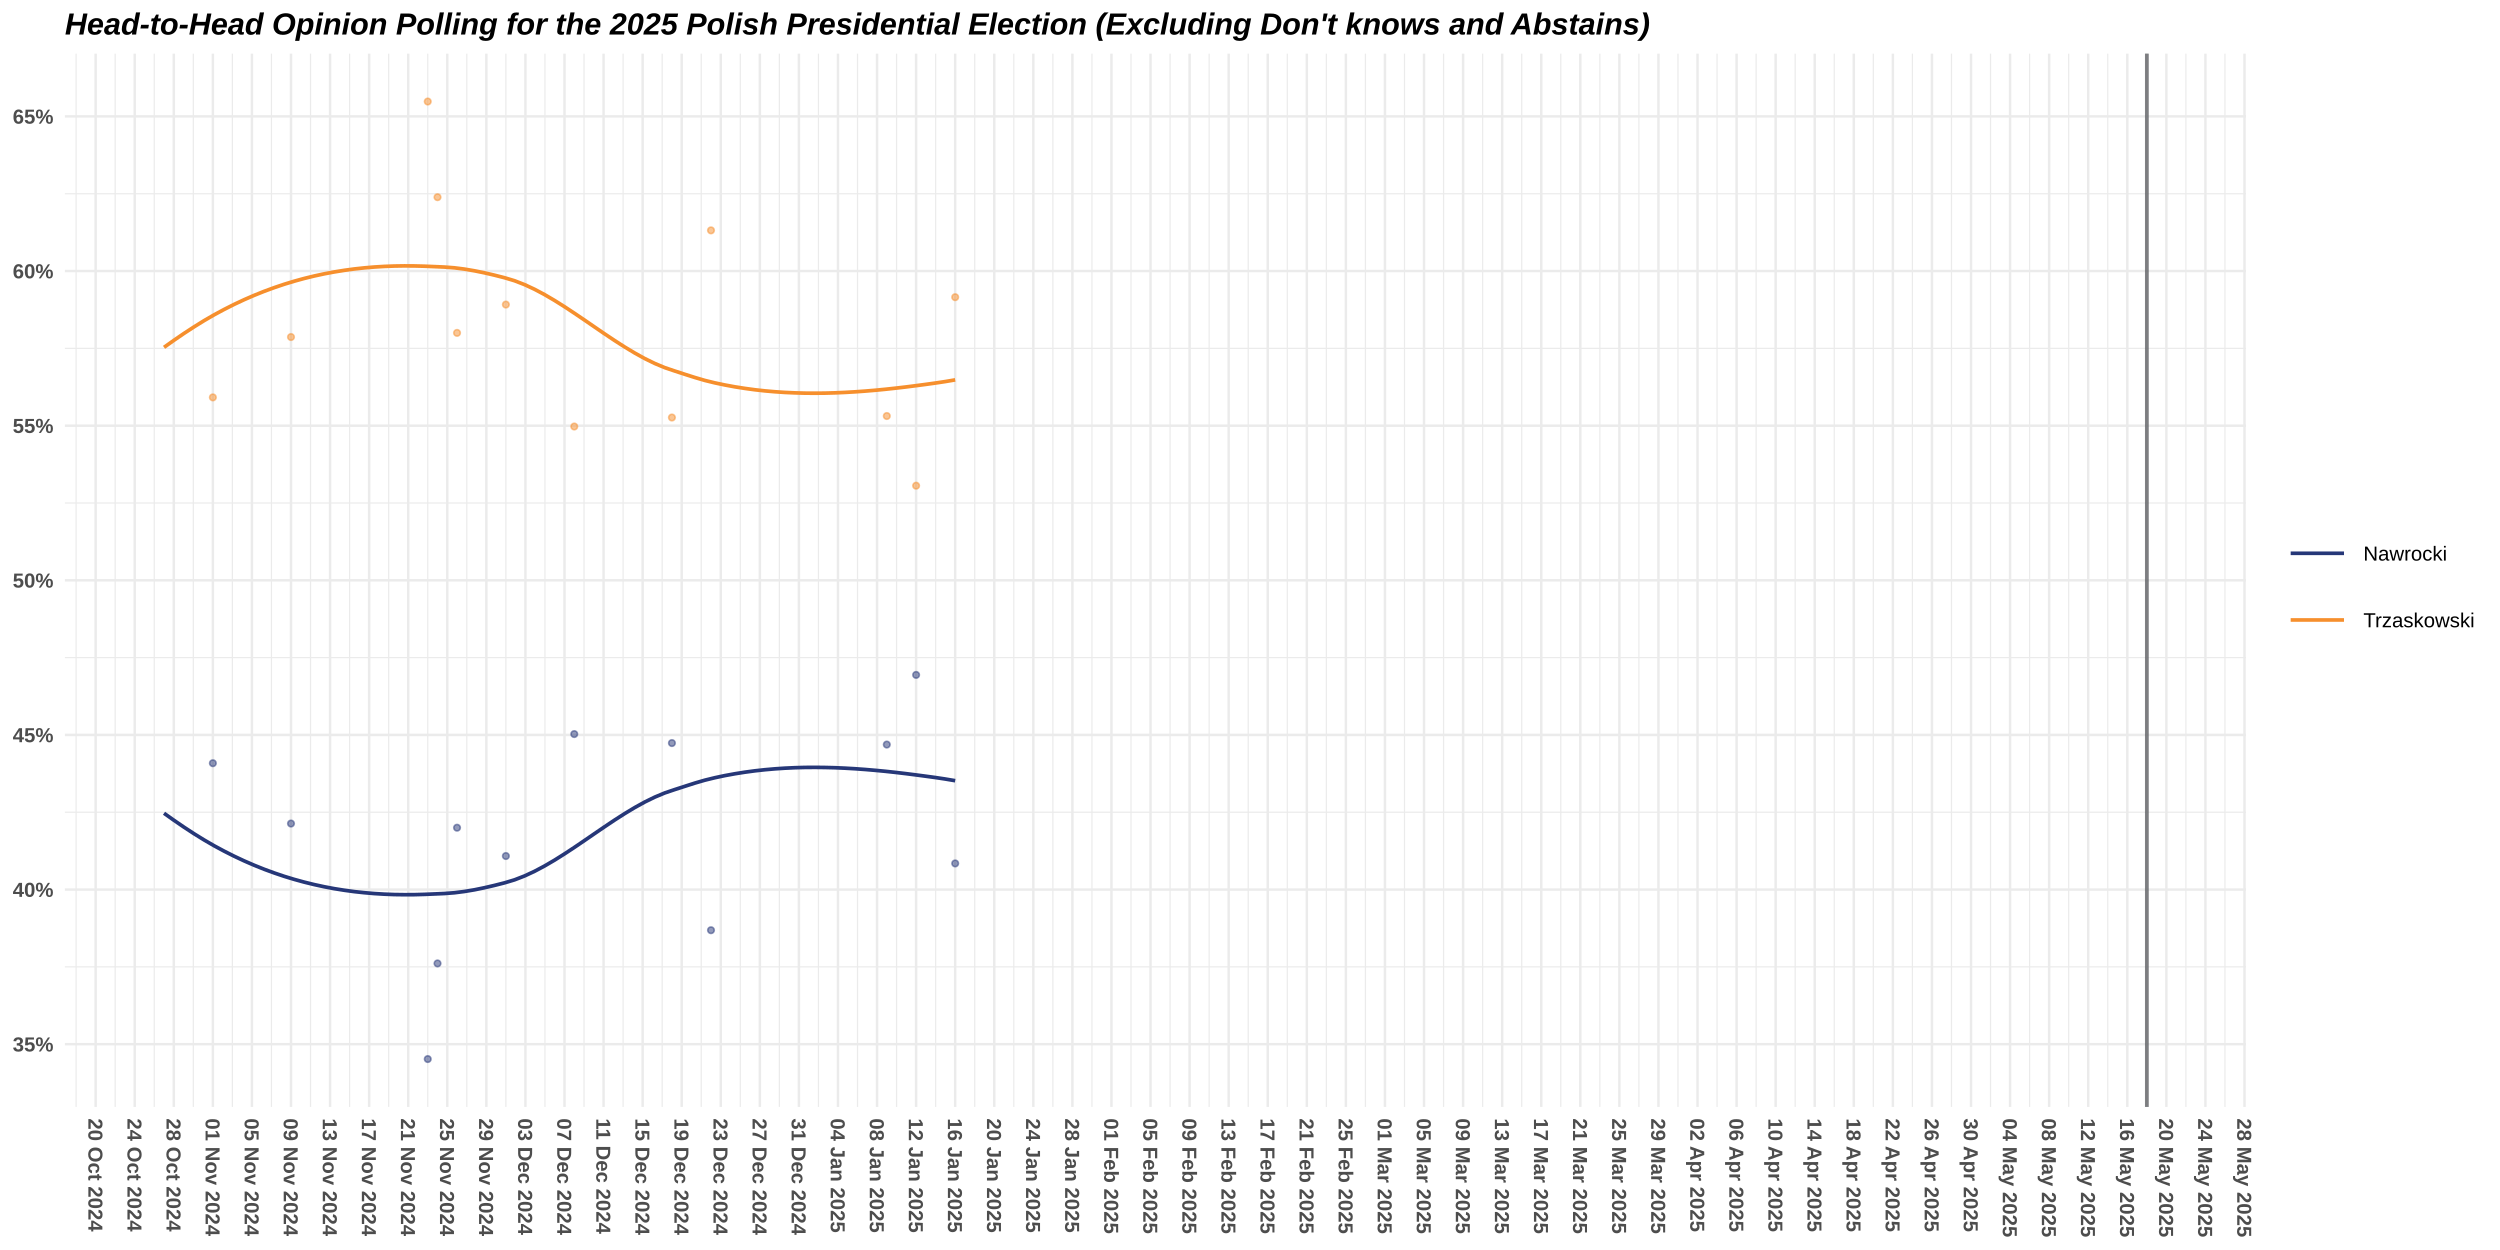
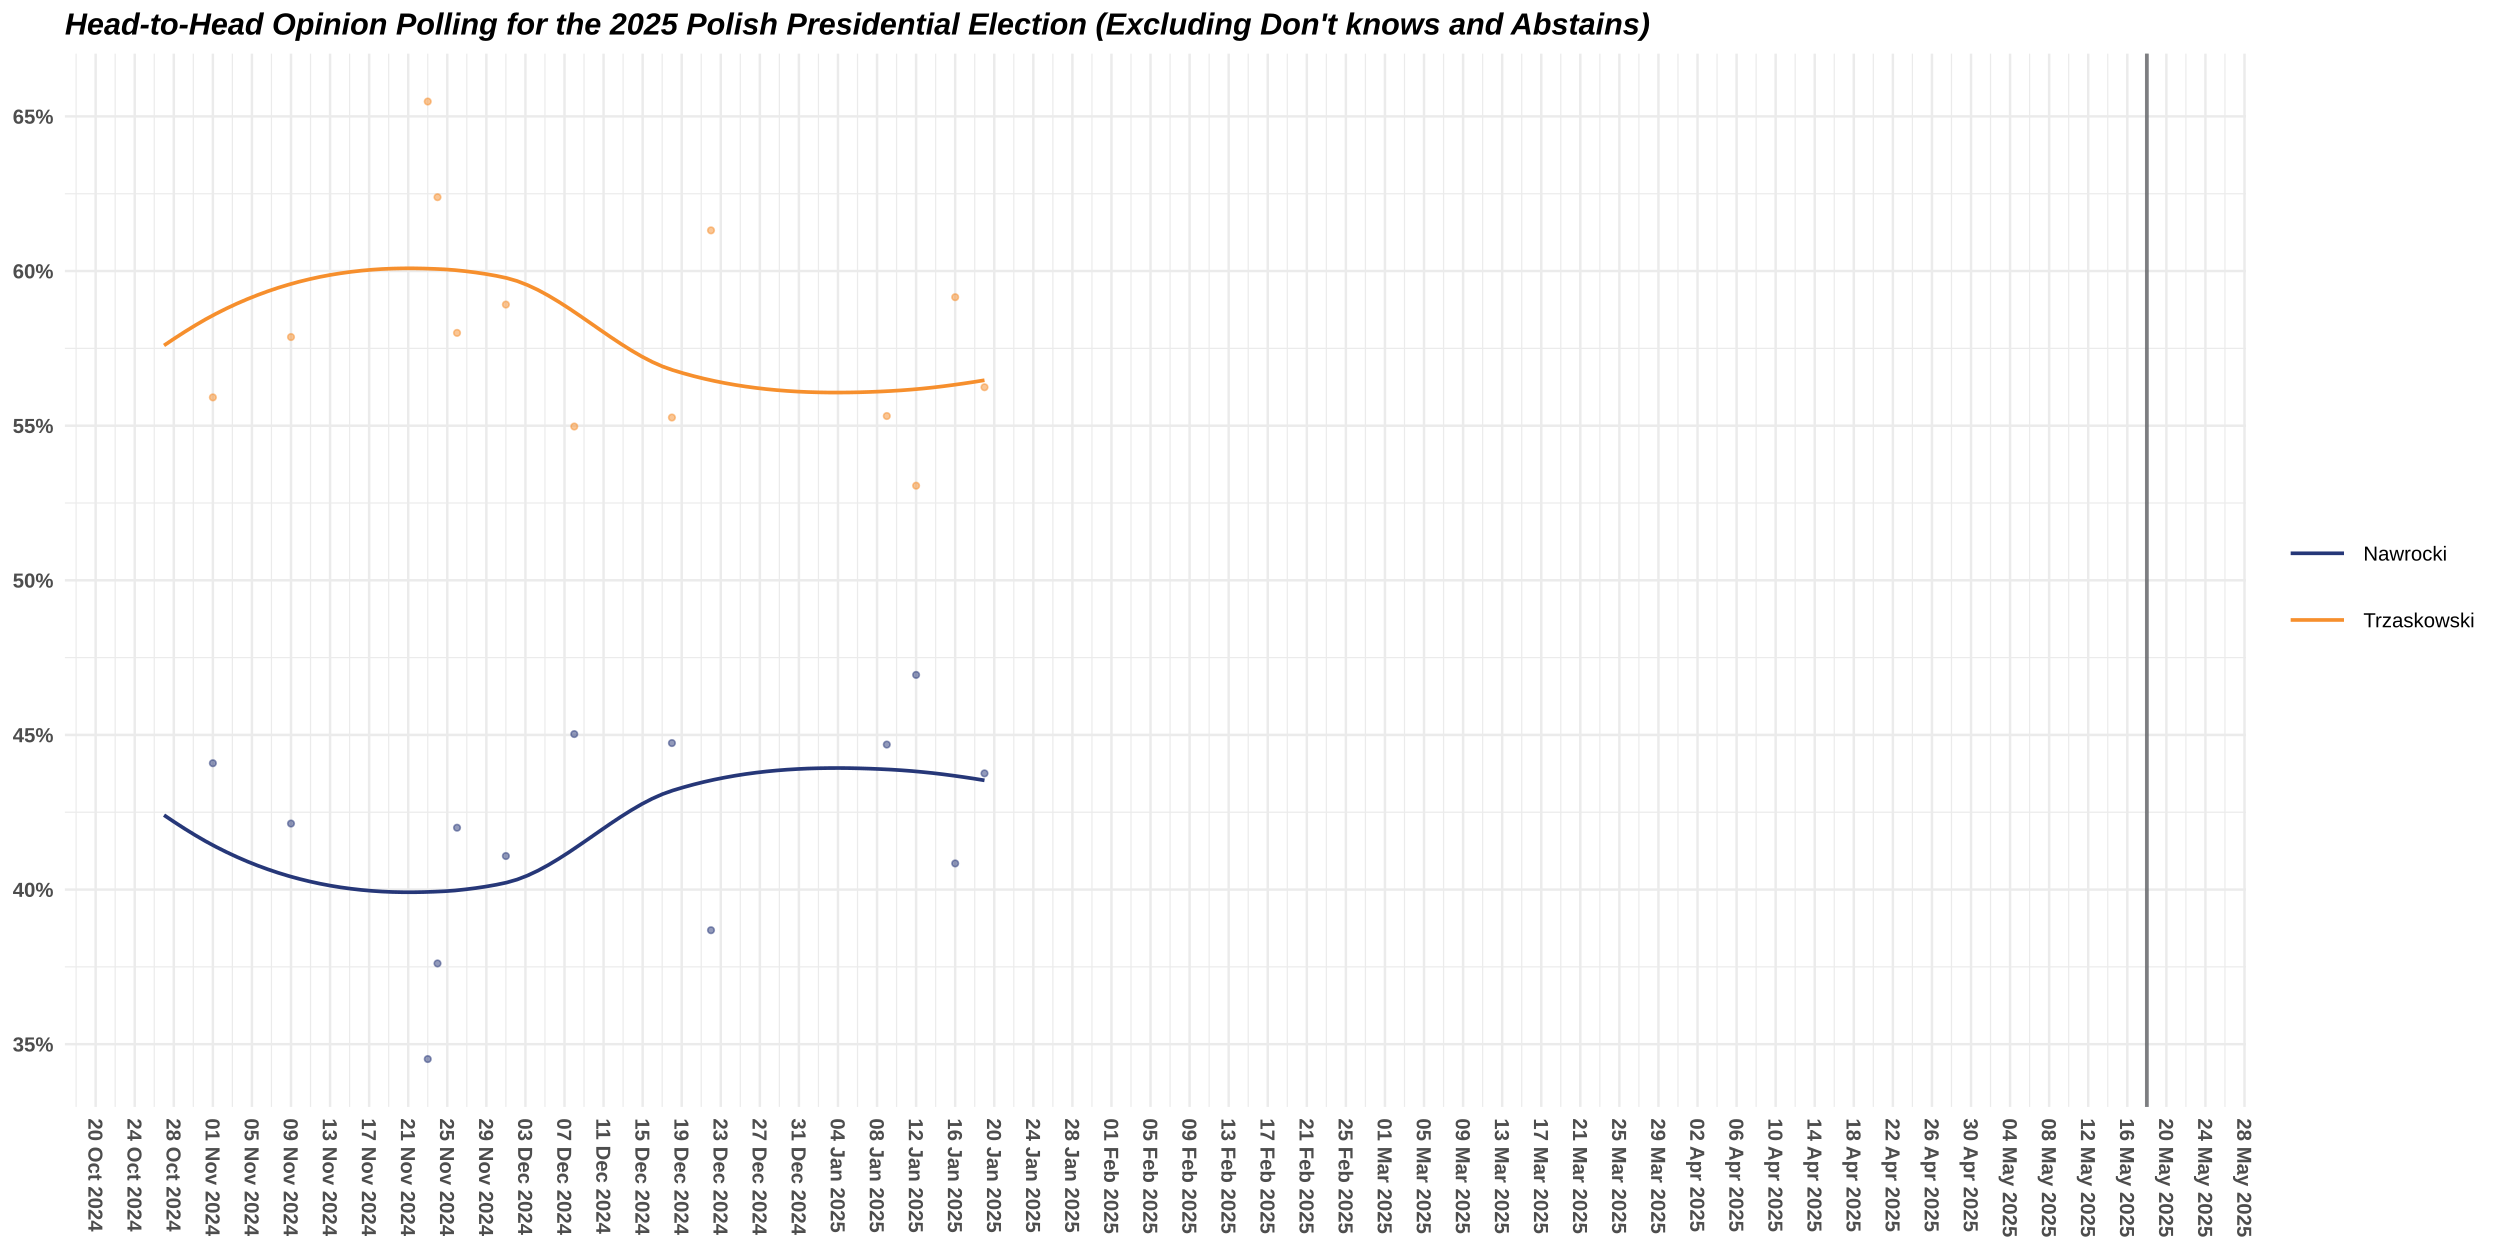
<svg xmlns="http://www.w3.org/2000/svg" class="svglite" width="1080.00pt" height="540.00pt" viewBox="0 0 1080.00 540.00">
  <defs>
    <style type="text/css">
    line, polyline, polygon, path, rect, circle {
      fill: none;
      stroke: #000000;
      stroke-linecap: round;
      stroke-linejoin: round;
      stroke-miterlimit: 10.00;
    }
    text {
      white-space: pre;
    }
  </style>
  </defs>
  <rect width="100%" height="100%" style="stroke: none; fill: #FFFFFF;" />
  <defs>
    <clipPath id="cpMC4wMHwxMDgwLjAwfDAuMDB8NTQwLjAw">
      <rect x="0.00" y="0.00" width="1080.00" height="540.00" />
    </clipPath>
  </defs>
  <g clip-path="url(#cpMC4wMHwxMDgwLjAwfDAuMDB8NTQwLjAw)">
    <rect x="0.00" y="0.00" width="1080.00" height="540.00" style="stroke-width: 1.07; stroke: #FFFFFF; fill: #FFFFFF;" />
  </g>
  <defs>
    <clipPath id="cpMjguMDN8OTcwLjI2fDIzLjE4fDQ3OC4yMA==">
      <rect x="28.03" y="23.18" width="942.23" height="455.02" />
    </clipPath>
  </defs>
  <g clip-path="url(#cpMjguMDN8OTcwLjI2fDIzLjE4fDQ3OC4yMA==)">
    <rect x="28.03" y="23.18" width="942.23" height="455.02" style="stroke-width: 1.07; stroke: #FFFFFF; fill: #FFFFFF;" />
    <polyline points="28.03,417.69 970.26,417.69 " style="stroke-width: 0.53; stroke: #EBEBEB; stroke-linecap: butt;" />
    <polyline points="28.03,350.89 970.26,350.89 " style="stroke-width: 0.53; stroke: #EBEBEB; stroke-linecap: butt;" />
    <polyline points="28.03,284.09 970.26,284.09 " style="stroke-width: 0.53; stroke: #EBEBEB; stroke-linecap: butt;" />
    <polyline points="28.03,217.29 970.26,217.29 " style="stroke-width: 0.53; stroke: #EBEBEB; stroke-linecap: butt;" />
    <polyline points="28.03,150.49 970.26,150.49 " style="stroke-width: 0.53; stroke: #EBEBEB; stroke-linecap: butt;" />
    <polyline points="28.03,83.69 970.26,83.69 " style="stroke-width: 0.53; stroke: #EBEBEB; stroke-linecap: butt;" />
    <polyline points="32.88,478.20 32.88,23.18 " style="stroke-width: 0.53; stroke: #EBEBEB; stroke-linecap: butt;" />
    <polyline points="49.76,478.20 49.76,23.18 " style="stroke-width: 0.53; stroke: #EBEBEB; stroke-linecap: butt;" />
    <polyline points="66.64,478.20 66.64,23.18 " style="stroke-width: 0.53; stroke: #EBEBEB; stroke-linecap: butt;" />
    <polyline points="83.52,478.20 83.52,23.18 " style="stroke-width: 0.53; stroke: #EBEBEB; stroke-linecap: butt;" />
    <polyline points="100.39,478.20 100.39,23.18 " style="stroke-width: 0.53; stroke: #EBEBEB; stroke-linecap: butt;" />
    <polyline points="117.27,478.20 117.27,23.18 " style="stroke-width: 0.53; stroke: #EBEBEB; stroke-linecap: butt;" />
    <polyline points="134.15,478.20 134.15,23.18 " style="stroke-width: 0.53; stroke: #EBEBEB; stroke-linecap: butt;" />
    <polyline points="151.03,478.20 151.03,23.18 " style="stroke-width: 0.53; stroke: #EBEBEB; stroke-linecap: butt;" />
    <polyline points="167.91,478.20 167.91,23.18 " style="stroke-width: 0.53; stroke: #EBEBEB; stroke-linecap: butt;" />
    <polyline points="184.79,478.20 184.79,23.18 " style="stroke-width: 0.53; stroke: #EBEBEB; stroke-linecap: butt;" />
    <polyline points="201.66,478.20 201.66,23.18 " style="stroke-width: 0.53; stroke: #EBEBEB; stroke-linecap: butt;" />
    <polyline points="218.54,478.20 218.54,23.18 " style="stroke-width: 0.53; stroke: #EBEBEB; stroke-linecap: butt;" />
    <polyline points="235.42,478.20 235.42,23.18 " style="stroke-width: 0.53; stroke: #EBEBEB; stroke-linecap: butt;" />
    <polyline points="252.30,478.20 252.30,23.18 " style="stroke-width: 0.53; stroke: #EBEBEB; stroke-linecap: butt;" />
    <polyline points="269.18,478.20 269.18,23.18 " style="stroke-width: 0.53; stroke: #EBEBEB; stroke-linecap: butt;" />
    <polyline points="286.06,478.20 286.06,23.18 " style="stroke-width: 0.53; stroke: #EBEBEB; stroke-linecap: butt;" />
    <polyline points="302.93,478.20 302.93,23.18 " style="stroke-width: 0.53; stroke: #EBEBEB; stroke-linecap: butt;" />
    <polyline points="319.81,478.20 319.81,23.18 " style="stroke-width: 0.53; stroke: #EBEBEB; stroke-linecap: butt;" />
    <polyline points="336.69,478.20 336.69,23.18 " style="stroke-width: 0.53; stroke: #EBEBEB; stroke-linecap: butt;" />
    <polyline points="353.57,478.20 353.57,23.18 " style="stroke-width: 0.53; stroke: #EBEBEB; stroke-linecap: butt;" />
    <polyline points="370.45,478.20 370.45,23.18 " style="stroke-width: 0.53; stroke: #EBEBEB; stroke-linecap: butt;" />
    <polyline points="387.32,478.20 387.32,23.18 " style="stroke-width: 0.53; stroke: #EBEBEB; stroke-linecap: butt;" />
    <polyline points="404.20,478.20 404.20,23.18 " style="stroke-width: 0.53; stroke: #EBEBEB; stroke-linecap: butt;" />
    <polyline points="421.08,478.20 421.08,23.18 " style="stroke-width: 0.53; stroke: #EBEBEB; stroke-linecap: butt;" />
    <polyline points="437.96,478.20 437.96,23.18 " style="stroke-width: 0.53; stroke: #EBEBEB; stroke-linecap: butt;" />
    <polyline points="454.84,478.20 454.84,23.18 " style="stroke-width: 0.53; stroke: #EBEBEB; stroke-linecap: butt;" />
    <polyline points="471.72,478.20 471.72,23.18 " style="stroke-width: 0.53; stroke: #EBEBEB; stroke-linecap: butt;" />
    <polyline points="488.59,478.20 488.59,23.18 " style="stroke-width: 0.53; stroke: #EBEBEB; stroke-linecap: butt;" />
    <polyline points="505.47,478.20 505.47,23.18 " style="stroke-width: 0.53; stroke: #EBEBEB; stroke-linecap: butt;" />
    <polyline points="522.35,478.20 522.35,23.18 " style="stroke-width: 0.53; stroke: #EBEBEB; stroke-linecap: butt;" />
    <polyline points="539.23,478.20 539.23,23.18 " style="stroke-width: 0.53; stroke: #EBEBEB; stroke-linecap: butt;" />
    <polyline points="556.11,478.20 556.11,23.18 " style="stroke-width: 0.53; stroke: #EBEBEB; stroke-linecap: butt;" />
    <polyline points="572.98,478.20 572.98,23.18 " style="stroke-width: 0.53; stroke: #EBEBEB; stroke-linecap: butt;" />
    <polyline points="589.86,478.20 589.86,23.18 " style="stroke-width: 0.53; stroke: #EBEBEB; stroke-linecap: butt;" />
    <polyline points="606.74,478.20 606.74,23.18 " style="stroke-width: 0.53; stroke: #EBEBEB; stroke-linecap: butt;" />
    <polyline points="623.62,478.20 623.62,23.18 " style="stroke-width: 0.53; stroke: #EBEBEB; stroke-linecap: butt;" />
    <polyline points="640.50,478.20 640.50,23.18 " style="stroke-width: 0.53; stroke: #EBEBEB; stroke-linecap: butt;" />
    <polyline points="657.38,478.20 657.38,23.18 " style="stroke-width: 0.53; stroke: #EBEBEB; stroke-linecap: butt;" />
    <polyline points="674.25,478.20 674.25,23.18 " style="stroke-width: 0.53; stroke: #EBEBEB; stroke-linecap: butt;" />
    <polyline points="691.13,478.20 691.13,23.18 " style="stroke-width: 0.53; stroke: #EBEBEB; stroke-linecap: butt;" />
    <polyline points="708.01,478.20 708.01,23.18 " style="stroke-width: 0.53; stroke: #EBEBEB; stroke-linecap: butt;" />
    <polyline points="724.89,478.20 724.89,23.18 " style="stroke-width: 0.53; stroke: #EBEBEB; stroke-linecap: butt;" />
    <polyline points="741.77,478.20 741.77,23.18 " style="stroke-width: 0.53; stroke: #EBEBEB; stroke-linecap: butt;" />
    <polyline points="758.65,478.20 758.65,23.18 " style="stroke-width: 0.53; stroke: #EBEBEB; stroke-linecap: butt;" />
    <polyline points="775.52,478.20 775.52,23.18 " style="stroke-width: 0.53; stroke: #EBEBEB; stroke-linecap: butt;" />
    <polyline points="792.40,478.20 792.40,23.18 " style="stroke-width: 0.53; stroke: #EBEBEB; stroke-linecap: butt;" />
    <polyline points="809.28,478.20 809.28,23.18 " style="stroke-width: 0.53; stroke: #EBEBEB; stroke-linecap: butt;" />
    <polyline points="826.16,478.20 826.16,23.18 " style="stroke-width: 0.53; stroke: #EBEBEB; stroke-linecap: butt;" />
    <polyline points="843.04,478.20 843.04,23.18 " style="stroke-width: 0.53; stroke: #EBEBEB; stroke-linecap: butt;" />
    <polyline points="859.91,478.20 859.91,23.18 " style="stroke-width: 0.53; stroke: #EBEBEB; stroke-linecap: butt;" />
    <polyline points="876.79,478.20 876.79,23.18 " style="stroke-width: 0.53; stroke: #EBEBEB; stroke-linecap: butt;" />
    <polyline points="893.67,478.20 893.67,23.18 " style="stroke-width: 0.53; stroke: #EBEBEB; stroke-linecap: butt;" />
    <polyline points="910.55,478.20 910.55,23.18 " style="stroke-width: 0.53; stroke: #EBEBEB; stroke-linecap: butt;" />
    <polyline points="927.43,478.20 927.43,23.18 " style="stroke-width: 0.53; stroke: #EBEBEB; stroke-linecap: butt;" />
    <polyline points="944.31,478.20 944.31,23.18 " style="stroke-width: 0.53; stroke: #EBEBEB; stroke-linecap: butt;" />
    <polyline points="961.18,478.20 961.18,23.18 " style="stroke-width: 0.53; stroke: #EBEBEB; stroke-linecap: butt;" />
    <polyline points="28.03,451.09 970.26,451.09 " style="stroke-width: 1.07; stroke: #EBEBEB; stroke-linecap: butt;" />
    <polyline points="28.03,384.29 970.26,384.29 " style="stroke-width: 1.07; stroke: #EBEBEB; stroke-linecap: butt;" />
    <polyline points="28.03,317.49 970.26,317.49 " style="stroke-width: 1.07; stroke: #EBEBEB; stroke-linecap: butt;" />
    <polyline points="28.03,250.69 970.26,250.69 " style="stroke-width: 1.07; stroke: #EBEBEB; stroke-linecap: butt;" />
    <polyline points="28.03,183.89 970.26,183.89 " style="stroke-width: 1.07; stroke: #EBEBEB; stroke-linecap: butt;" />
    <polyline points="28.03,117.09 970.26,117.09 " style="stroke-width: 1.07; stroke: #EBEBEB; stroke-linecap: butt;" />
    <polyline points="28.03,50.28 970.26,50.28 " style="stroke-width: 1.07; stroke: #EBEBEB; stroke-linecap: butt;" />
    <polyline points="41.32,478.20 41.32,23.18 " style="stroke-width: 1.07; stroke: #EBEBEB; stroke-linecap: butt;" />
    <polyline points="58.20,478.20 58.20,23.18 " style="stroke-width: 1.07; stroke: #EBEBEB; stroke-linecap: butt;" />
    <polyline points="75.08,478.20 75.08,23.18 " style="stroke-width: 1.07; stroke: #EBEBEB; stroke-linecap: butt;" />
    <polyline points="91.96,478.20 91.96,23.18 " style="stroke-width: 1.07; stroke: #EBEBEB; stroke-linecap: butt;" />
    <polyline points="108.83,478.20 108.83,23.18 " style="stroke-width: 1.07; stroke: #EBEBEB; stroke-linecap: butt;" />
    <polyline points="125.71,478.20 125.71,23.18 " style="stroke-width: 1.07; stroke: #EBEBEB; stroke-linecap: butt;" />
    <polyline points="142.59,478.20 142.59,23.18 " style="stroke-width: 1.07; stroke: #EBEBEB; stroke-linecap: butt;" />
    <polyline points="159.47,478.20 159.47,23.18 " style="stroke-width: 1.07; stroke: #EBEBEB; stroke-linecap: butt;" />
    <polyline points="176.35,478.20 176.35,23.18 " style="stroke-width: 1.07; stroke: #EBEBEB; stroke-linecap: butt;" />
    <polyline points="193.22,478.20 193.22,23.18 " style="stroke-width: 1.07; stroke: #EBEBEB; stroke-linecap: butt;" />
    <polyline points="210.10,478.20 210.10,23.18 " style="stroke-width: 1.07; stroke: #EBEBEB; stroke-linecap: butt;" />
    <polyline points="226.98,478.20 226.98,23.18 " style="stroke-width: 1.07; stroke: #EBEBEB; stroke-linecap: butt;" />
    <polyline points="243.86,478.20 243.86,23.18 " style="stroke-width: 1.07; stroke: #EBEBEB; stroke-linecap: butt;" />
    <polyline points="260.74,478.20 260.74,23.18 " style="stroke-width: 1.07; stroke: #EBEBEB; stroke-linecap: butt;" />
    <polyline points="277.62,478.20 277.62,23.18 " style="stroke-width: 1.07; stroke: #EBEBEB; stroke-linecap: butt;" />
    <polyline points="294.49,478.20 294.49,23.18 " style="stroke-width: 1.07; stroke: #EBEBEB; stroke-linecap: butt;" />
    <polyline points="311.37,478.20 311.37,23.18 " style="stroke-width: 1.07; stroke: #EBEBEB; stroke-linecap: butt;" />
    <polyline points="328.25,478.20 328.25,23.18 " style="stroke-width: 1.07; stroke: #EBEBEB; stroke-linecap: butt;" />
    <polyline points="345.13,478.20 345.13,23.18 " style="stroke-width: 1.07; stroke: #EBEBEB; stroke-linecap: butt;" />
    <polyline points="362.01,478.20 362.01,23.18 " style="stroke-width: 1.07; stroke: #EBEBEB; stroke-linecap: butt;" />
    <polyline points="378.89,478.20 378.89,23.18 " style="stroke-width: 1.07; stroke: #EBEBEB; stroke-linecap: butt;" />
    <polyline points="395.76,478.20 395.76,23.18 " style="stroke-width: 1.07; stroke: #EBEBEB; stroke-linecap: butt;" />
    <polyline points="412.64,478.20 412.64,23.18 " style="stroke-width: 1.07; stroke: #EBEBEB; stroke-linecap: butt;" />
    <polyline points="429.52,478.20 429.52,23.18 " style="stroke-width: 1.07; stroke: #EBEBEB; stroke-linecap: butt;" />
    <polyline points="446.40,478.20 446.40,23.18 " style="stroke-width: 1.07; stroke: #EBEBEB; stroke-linecap: butt;" />
    <polyline points="463.28,478.20 463.28,23.18 " style="stroke-width: 1.07; stroke: #EBEBEB; stroke-linecap: butt;" />
    <polyline points="480.15,478.20 480.15,23.18 " style="stroke-width: 1.07; stroke: #EBEBEB; stroke-linecap: butt;" />
    <polyline points="497.03,478.20 497.03,23.18 " style="stroke-width: 1.07; stroke: #EBEBEB; stroke-linecap: butt;" />
    <polyline points="513.91,478.20 513.91,23.18 " style="stroke-width: 1.07; stroke: #EBEBEB; stroke-linecap: butt;" />
    <polyline points="530.79,478.20 530.79,23.18 " style="stroke-width: 1.07; stroke: #EBEBEB; stroke-linecap: butt;" />
    <polyline points="547.67,478.20 547.67,23.18 " style="stroke-width: 1.07; stroke: #EBEBEB; stroke-linecap: butt;" />
    <polyline points="564.55,478.20 564.55,23.18 " style="stroke-width: 1.07; stroke: #EBEBEB; stroke-linecap: butt;" />
    <polyline points="581.42,478.20 581.42,23.18 " style="stroke-width: 1.07; stroke: #EBEBEB; stroke-linecap: butt;" />
    <polyline points="598.30,478.20 598.30,23.18 " style="stroke-width: 1.07; stroke: #EBEBEB; stroke-linecap: butt;" />
    <polyline points="615.18,478.20 615.18,23.18 " style="stroke-width: 1.07; stroke: #EBEBEB; stroke-linecap: butt;" />
    <polyline points="632.06,478.20 632.06,23.18 " style="stroke-width: 1.07; stroke: #EBEBEB; stroke-linecap: butt;" />
    <polyline points="648.94,478.20 648.94,23.18 " style="stroke-width: 1.07; stroke: #EBEBEB; stroke-linecap: butt;" />
    <polyline points="665.82,478.20 665.82,23.18 " style="stroke-width: 1.07; stroke: #EBEBEB; stroke-linecap: butt;" />
    <polyline points="682.69,478.20 682.69,23.18 " style="stroke-width: 1.07; stroke: #EBEBEB; stroke-linecap: butt;" />
    <polyline points="699.57,478.20 699.57,23.18 " style="stroke-width: 1.07; stroke: #EBEBEB; stroke-linecap: butt;" />
    <polyline points="716.45,478.20 716.45,23.18 " style="stroke-width: 1.07; stroke: #EBEBEB; stroke-linecap: butt;" />
    <polyline points="733.33,478.20 733.33,23.18 " style="stroke-width: 1.07; stroke: #EBEBEB; stroke-linecap: butt;" />
    <polyline points="750.21,478.20 750.21,23.18 " style="stroke-width: 1.07; stroke: #EBEBEB; stroke-linecap: butt;" />
    <polyline points="767.08,478.20 767.08,23.18 " style="stroke-width: 1.07; stroke: #EBEBEB; stroke-linecap: butt;" />
    <polyline points="783.96,478.20 783.96,23.18 " style="stroke-width: 1.07; stroke: #EBEBEB; stroke-linecap: butt;" />
    <polyline points="800.84,478.20 800.84,23.18 " style="stroke-width: 1.07; stroke: #EBEBEB; stroke-linecap: butt;" />
    <polyline points="817.72,478.20 817.72,23.18 " style="stroke-width: 1.07; stroke: #EBEBEB; stroke-linecap: butt;" />
    <polyline points="834.60,478.20 834.60,23.18 " style="stroke-width: 1.07; stroke: #EBEBEB; stroke-linecap: butt;" />
    <polyline points="851.48,478.20 851.48,23.18 " style="stroke-width: 1.07; stroke: #EBEBEB; stroke-linecap: butt;" />
    <polyline points="868.35,478.20 868.35,23.18 " style="stroke-width: 1.07; stroke: #EBEBEB; stroke-linecap: butt;" />
    <polyline points="885.23,478.20 885.23,23.18 " style="stroke-width: 1.07; stroke: #EBEBEB; stroke-linecap: butt;" />
    <polyline points="902.11,478.20 902.11,23.18 " style="stroke-width: 1.07; stroke: #EBEBEB; stroke-linecap: butt;" />
    <polyline points="918.99,478.20 918.99,23.18 " style="stroke-width: 1.07; stroke: #EBEBEB; stroke-linecap: butt;" />
    <polyline points="935.87,478.20 935.87,23.18 " style="stroke-width: 1.07; stroke: #EBEBEB; stroke-linecap: butt;" />
    <polyline points="952.74,478.20 952.74,23.18 " style="stroke-width: 1.07; stroke: #EBEBEB; stroke-linecap: butt;" />
    <polyline points="969.62,478.20 969.62,23.18 " style="stroke-width: 1.07; stroke: #EBEBEB; stroke-linecap: butt;" />
+     <circle cx="425.30" cy="334.09" r="1.42" style="stroke-width: 0.71; stroke: #263778; stroke-opacity: 0.50; fill: #263778; fill-opacity: 0.50;" />
    <circle cx="412.64" cy="373.00" r="1.42" style="stroke-width: 0.71; stroke: #263778; stroke-opacity: 0.50; fill: #263778; fill-opacity: 0.50;" />
    <circle cx="395.76" cy="291.56" r="1.42" style="stroke-width: 0.71; stroke: #263778; stroke-opacity: 0.50; fill: #263778; fill-opacity: 0.50;" />
    <circle cx="383.10" cy="321.65" r="1.42" style="stroke-width: 0.71; stroke: #263778; stroke-opacity: 0.50; fill: #263778; fill-opacity: 0.50;" />
    <circle cx="307.15" cy="401.85" r="1.42" style="stroke-width: 0.71; stroke: #263778; stroke-opacity: 0.50; fill: #263778; fill-opacity: 0.50;" />
    <circle cx="290.27" cy="321.00" r="1.42" style="stroke-width: 0.71; stroke: #263778; stroke-opacity: 0.50; fill: #263778; fill-opacity: 0.50;" />
    <circle cx="218.54" cy="369.80" r="1.42" style="stroke-width: 0.71; stroke: #263778; stroke-opacity: 0.50; fill: #263778; fill-opacity: 0.50;" />
    <circle cx="248.08" cy="317.12" r="1.42" style="stroke-width: 0.71; stroke: #263778; stroke-opacity: 0.50; fill: #263778; fill-opacity: 0.50;" />
    <circle cx="197.44" cy="357.57" r="1.42" style="stroke-width: 0.71; stroke: #263778; stroke-opacity: 0.50; fill: #263778; fill-opacity: 0.50;" />
    <circle cx="91.96" cy="329.70" r="1.42" style="stroke-width: 0.71; stroke: #263778; stroke-opacity: 0.50; fill: #263778; fill-opacity: 0.50;" />
    <circle cx="189.01" cy="416.20" r="1.42" style="stroke-width: 0.71; stroke: #263778; stroke-opacity: 0.50; fill: #263778; fill-opacity: 0.50;" />
    <circle cx="184.79" cy="457.51" r="1.42" style="stroke-width: 0.71; stroke: #263778; stroke-opacity: 0.50; fill: #263778; fill-opacity: 0.50;" />
    <circle cx="125.71" cy="355.77" r="1.42" style="stroke-width: 0.71; stroke: #263778; stroke-opacity: 0.50; fill: #263778; fill-opacity: 0.50;" />
+     <circle cx="425.30" cy="167.28" r="1.42" style="stroke-width: 0.71; stroke: #F68F2D; stroke-opacity: 0.50; fill: #F68F2D; fill-opacity: 0.50;" />
    <circle cx="412.64" cy="128.38" r="1.42" style="stroke-width: 0.71; stroke: #F68F2D; stroke-opacity: 0.50; fill: #F68F2D; fill-opacity: 0.50;" />
    <circle cx="395.76" cy="209.82" r="1.42" style="stroke-width: 0.71; stroke: #F68F2D; stroke-opacity: 0.50; fill: #F68F2D; fill-opacity: 0.50;" />
    <circle cx="383.10" cy="179.72" r="1.42" style="stroke-width: 0.71; stroke: #F68F2D; stroke-opacity: 0.50; fill: #F68F2D; fill-opacity: 0.50;" />
    <circle cx="307.15" cy="99.52" r="1.42" style="stroke-width: 0.71; stroke: #F68F2D; stroke-opacity: 0.50; fill: #F68F2D; fill-opacity: 0.50;" />
    <circle cx="290.27" cy="180.37" r="1.42" style="stroke-width: 0.71; stroke: #F68F2D; stroke-opacity: 0.50; fill: #F68F2D; fill-opacity: 0.50;" />
    <circle cx="218.54" cy="131.57" r="1.42" style="stroke-width: 0.71; stroke: #F68F2D; stroke-opacity: 0.50; fill: #F68F2D; fill-opacity: 0.50;" />
    <circle cx="248.08" cy="184.25" r="1.42" style="stroke-width: 0.71; stroke: #F68F2D; stroke-opacity: 0.50; fill: #F68F2D; fill-opacity: 0.50;" />
    <circle cx="197.44" cy="143.81" r="1.42" style="stroke-width: 0.71; stroke: #F68F2D; stroke-opacity: 0.50; fill: #F68F2D; fill-opacity: 0.50;" />
    <circle cx="91.96" cy="171.67" r="1.42" style="stroke-width: 0.71; stroke: #F68F2D; stroke-opacity: 0.50; fill: #F68F2D; fill-opacity: 0.50;" />
    <circle cx="189.01" cy="85.18" r="1.42" style="stroke-width: 0.71; stroke: #F68F2D; stroke-opacity: 0.50; fill: #F68F2D; fill-opacity: 0.50;" />
    <circle cx="184.79" cy="43.86" r="1.42" style="stroke-width: 0.71; stroke: #F68F2D; stroke-opacity: 0.50; fill: #F68F2D; fill-opacity: 0.50;" />
    <circle cx="125.71" cy="145.60" r="1.42" style="stroke-width: 0.71; stroke: #F68F2D; stroke-opacity: 0.50; fill: #F68F2D; fill-opacity: 0.50;" />
-     <polyline points="70.86,351.32 75.18,354.39 79.51,357.35 83.84,360.18 88.16,362.85 92.49,365.36 96.82,367.69 101.14,369.87 105.47,371.90 109.80,373.78 114.12,375.52 118.45,377.11 122.77,378.57 127.10,379.89 131.43,381.08 135.75,382.14 140.08,383.08 144.41,383.90 148.73,384.59 153.06,385.18 157.39,385.65 161.71,386.02 166.04,386.28 170.36,386.45 174.69,386.51 179.02,386.49 183.34,386.37 187.67,386.19 192.00,386.00 196.32,385.67 200.65,385.12 204.98,384.39 209.30,383.50 213.63,382.49 217.95,381.39 222.28,380.09 226.61,378.41 230.93,376.40 235.26,374.10 239.59,371.57 243.91,368.85 248.24,366.00 252.57,363.06 256.89,360.09 261.22,357.14 265.54,354.25 269.87,351.48 274.20,348.87 278.52,346.48 282.85,344.36 287.18,342.55 291.50,341.09 295.83,339.69 300.16,338.30 304.48,337.04 308.81,335.98 313.14,335.06 317.46,334.27 321.79,333.58 326.11,333.00 330.44,332.52 334.77,332.14 339.09,331.85 343.42,331.65 347.75,331.53 352.07,331.50 356.40,331.55 360.73,331.66 365.05,331.85 369.38,332.10 373.70,332.41 378.03,332.78 382.36,333.19 386.68,333.66 391.01,334.17 395.34,334.72 399.66,335.29 403.99,335.88 408.32,336.53 412.64,337.26 " style="stroke-width: 1.60; stroke: #263778; stroke-linecap: butt;" />
-     <polyline points="70.86,150.05 75.18,146.98 79.51,144.02 83.84,141.20 88.16,138.52 92.49,136.01 96.82,133.68 101.14,131.50 105.47,129.47 109.80,127.59 114.12,125.85 118.45,124.26 122.77,122.80 127.10,121.48 131.43,120.29 135.75,119.23 140.08,118.29 144.41,117.48 148.73,116.78 153.06,116.19 157.39,115.72 161.71,115.35 166.04,115.09 170.36,114.93 174.69,114.86 179.02,114.89 183.34,115.00 187.67,115.18 192.00,115.37 196.32,115.70 200.65,116.25 204.98,116.99 209.30,117.87 213.63,118.88 217.95,119.98 222.28,121.28 226.61,122.96 230.93,124.97 235.26,127.27 239.59,129.81 243.91,132.52 248.24,135.38 252.57,138.31 256.89,141.28 261.22,144.24 265.54,147.12 269.87,149.90 274.20,152.50 278.52,154.89 282.85,157.01 287.18,158.82 291.50,160.28 295.83,161.69 300.16,163.07 304.48,164.34 308.81,165.40 313.14,166.31 317.46,167.11 321.79,167.79 326.11,168.38 330.44,168.86 334.77,169.24 339.09,169.53 343.42,169.72 347.75,169.84 352.07,169.87 356.40,169.83 360.73,169.71 365.05,169.52 369.38,169.27 373.70,168.96 378.03,168.60 382.36,168.18 386.68,167.71 391.01,167.21 395.34,166.66 399.66,166.09 403.99,165.49 408.32,164.84 412.64,164.11 " style="stroke-width: 1.60; stroke: #F68F2D; stroke-linecap: butt;" />
+     <polyline points="70.86,352.14 75.34,355.14 79.83,358.04 84.32,360.80 88.80,363.41 93.29,365.83 97.78,368.08 102.26,370.17 106.75,372.12 111.24,373.91 115.72,375.55 120.21,377.06 124.70,378.43 129.18,379.66 133.67,380.76 138.16,381.74 142.64,382.59 147.13,383.33 151.62,383.94 156.10,384.45 160.59,384.85 165.08,385.15 169.56,385.34 174.05,385.44 178.54,385.45 183.02,385.37 187.51,385.22 192.00,385.02 196.48,384.70 200.97,384.22 205.46,383.66 209.94,382.99 214.43,382.20 218.92,381.25 223.40,379.96 227.89,378.23 232.38,376.12 236.86,373.69 241.35,371.00 245.84,368.12 250.32,365.09 254.81,361.99 259.30,358.87 263.78,355.78 268.27,352.80 272.76,349.98 277.24,347.37 281.73,345.04 286.22,343.05 290.70,341.46 295.19,340.12 299.68,338.89 304.16,337.78 308.65,336.78 313.14,335.89 317.62,335.09 322.11,334.39 326.59,333.79 331.08,333.27 335.57,332.84 340.05,332.49 344.54,332.22 349.03,332.01 353.51,331.88 358.00,331.81 362.49,331.79 366.97,331.83 371.46,331.93 375.95,332.07 380.43,332.25 384.92,332.47 389.41,332.75 393.89,333.09 398.38,333.50 402.87,333.96 407.35,334.49 411.84,335.08 416.33,335.71 420.81,336.38 425.30,337.11 " style="stroke-width: 1.60; stroke: #263778; stroke-linecap: butt;" />
+     <polyline points="70.86,149.23 75.34,146.23 79.83,143.33 84.32,140.57 88.80,137.96 93.29,135.54 97.78,133.29 102.26,131.20 106.75,129.26 111.24,127.47 115.72,125.82 120.21,124.31 124.70,122.95 129.18,121.71 133.67,120.61 138.16,119.63 142.64,118.78 147.13,118.05 151.62,117.43 156.10,116.92 160.59,116.52 165.08,116.22 169.56,116.03 174.05,115.93 178.54,115.92 183.02,116.00 187.51,116.15 192.00,116.35 196.48,116.68 200.97,117.15 205.46,117.71 209.94,118.38 214.43,119.17 218.92,120.12 223.40,121.41 227.89,123.15 232.38,125.25 236.86,127.68 241.35,130.37 245.84,133.25 250.32,136.28 254.81,139.38 259.30,142.51 263.78,145.59 268.27,148.57 272.76,151.40 277.24,154.00 281.73,156.33 286.22,158.32 290.70,159.91 295.19,161.25 299.68,162.48 304.16,163.59 308.65,164.59 313.14,165.49 317.62,166.28 322.11,166.98 326.59,167.58 331.08,168.10 335.57,168.53 340.05,168.88 344.54,169.16 349.03,169.36 353.51,169.49 358.00,169.57 362.49,169.58 366.97,169.54 371.46,169.45 375.95,169.31 380.43,169.13 384.92,168.90 389.41,168.62 393.89,168.28 398.38,167.88 402.87,167.41 407.35,166.88 411.84,166.29 416.33,165.66 420.81,164.99 425.30,164.26 " style="stroke-width: 1.60; stroke: #F68F2D; stroke-linecap: butt;" />
    <line x1="927.43" y1="478.20" x2="927.43" y2="23.18" style="stroke-width: 1.60; stroke: #56595C; stroke-opacity: 0.50; stroke-linecap: butt;" />
    <line x1="927.43" y1="478.20" x2="927.43" y2="23.18" style="stroke-width: 1.60; stroke: #56595C; stroke-opacity: 0.50; stroke-linecap: butt;" />
  </g>
  <g clip-path="url(#cpMC4wMHwxMDgwLjAwfDAuMDB8NTQwLjAw)">
    <text x="23.10" y="454.24" text-anchor="end" style="font-size: 8.80px; font-weight: bold;fill: #4D4D4D; font-family: &quot;Arial&quot;;" textLength="17.62px" lengthAdjust="spacingAndGlyphs">35%</text>
    <text x="23.10" y="387.44" text-anchor="end" style="font-size: 8.80px; font-weight: bold;fill: #4D4D4D; font-family: &quot;Arial&quot;;" textLength="17.62px" lengthAdjust="spacingAndGlyphs">40%</text>
    <text x="23.10" y="320.64" text-anchor="end" style="font-size: 8.80px; font-weight: bold;fill: #4D4D4D; font-family: &quot;Arial&quot;;" textLength="17.62px" lengthAdjust="spacingAndGlyphs">45%</text>
    <text x="23.10" y="253.84" text-anchor="end" style="font-size: 8.80px; font-weight: bold;fill: #4D4D4D; font-family: &quot;Arial&quot;;" textLength="17.62px" lengthAdjust="spacingAndGlyphs">50%</text>
    <text x="23.10" y="187.04" text-anchor="end" style="font-size: 8.80px; font-weight: bold;fill: #4D4D4D; font-family: &quot;Arial&quot;;" textLength="17.62px" lengthAdjust="spacingAndGlyphs">55%</text>
    <text x="23.10" y="120.24" text-anchor="end" style="font-size: 8.80px; font-weight: bold;fill: #4D4D4D; font-family: &quot;Arial&quot;;" textLength="17.62px" lengthAdjust="spacingAndGlyphs">60%</text>
    <text x="23.10" y="53.43" text-anchor="end" style="font-size: 8.80px; font-weight: bold;fill: #4D4D4D; font-family: &quot;Arial&quot;;" textLength="17.62px" lengthAdjust="spacingAndGlyphs">65%</text>
    <text transform="translate(38.17,483.13) rotate(90)" style="font-size: 8.80px; font-weight: bold;fill: #4D4D4D; font-family: &quot;Arial&quot;;" textLength="48.95px" lengthAdjust="spacingAndGlyphs">20 Oct 2024</text>
    <text transform="translate(55.05,483.13) rotate(90)" style="font-size: 8.80px; font-weight: bold;fill: #4D4D4D; font-family: &quot;Arial&quot;;" textLength="48.95px" lengthAdjust="spacingAndGlyphs">24 Oct 2024</text>
    <text transform="translate(71.93,483.13) rotate(90)" style="font-size: 8.80px; font-weight: bold;fill: #4D4D4D; font-family: &quot;Arial&quot;;" textLength="48.95px" lengthAdjust="spacingAndGlyphs">28 Oct 2024</text>
    <text transform="translate(88.81,483.13) rotate(90)" style="font-size: 8.80px; font-weight: bold;fill: #4D4D4D; font-family: &quot;Arial&quot;;" textLength="50.89px" lengthAdjust="spacingAndGlyphs">01 Nov 2024</text>
    <text transform="translate(105.68,483.13) rotate(90)" style="font-size: 8.80px; font-weight: bold;fill: #4D4D4D; font-family: &quot;Arial&quot;;" textLength="50.89px" lengthAdjust="spacingAndGlyphs">05 Nov 2024</text>
    <text transform="translate(122.56,483.13) rotate(90)" style="font-size: 8.80px; font-weight: bold;fill: #4D4D4D; font-family: &quot;Arial&quot;;" textLength="50.89px" lengthAdjust="spacingAndGlyphs">09 Nov 2024</text>
    <text transform="translate(139.44,483.13) rotate(90)" style="font-size: 8.80px; font-weight: bold;fill: #4D4D4D; font-family: &quot;Arial&quot;;" textLength="50.89px" lengthAdjust="spacingAndGlyphs">13 Nov 2024</text>
    <text transform="translate(156.32,483.13) rotate(90)" style="font-size: 8.80px; font-weight: bold;fill: #4D4D4D; font-family: &quot;Arial&quot;;" textLength="50.89px" lengthAdjust="spacingAndGlyphs">17 Nov 2024</text>
    <text transform="translate(173.20,483.13) rotate(90)" style="font-size: 8.80px; font-weight: bold;fill: #4D4D4D; font-family: &quot;Arial&quot;;" textLength="50.89px" lengthAdjust="spacingAndGlyphs">21 Nov 2024</text>
    <text transform="translate(190.07,483.13) rotate(90)" style="font-size: 8.80px; font-weight: bold;fill: #4D4D4D; font-family: &quot;Arial&quot;;" textLength="50.89px" lengthAdjust="spacingAndGlyphs">25 Nov 2024</text>
    <text transform="translate(206.95,483.13) rotate(90)" style="font-size: 8.80px; font-weight: bold;fill: #4D4D4D; font-family: &quot;Arial&quot;;" textLength="50.89px" lengthAdjust="spacingAndGlyphs">29 Nov 2024</text>
    <text transform="translate(223.83,483.13) rotate(90)" style="font-size: 8.80px; font-weight: bold;fill: #4D4D4D; font-family: &quot;Arial&quot;;" textLength="50.41px" lengthAdjust="spacingAndGlyphs">03 Dec 2024</text>
    <text transform="translate(240.71,483.13) rotate(90)" style="font-size: 8.80px; font-weight: bold;fill: #4D4D4D; font-family: &quot;Arial&quot;;" textLength="50.41px" lengthAdjust="spacingAndGlyphs">07 Dec 2024</text>
    <text transform="translate(257.59,483.13) rotate(90)" style="font-size: 8.80px; font-weight: bold;fill: #4D4D4D; font-family: &quot;Arial&quot;;" textLength="49.93px" lengthAdjust="spacingAndGlyphs">11 Dec 2024</text>
    <text transform="translate(274.47,483.13) rotate(90)" style="font-size: 8.80px; font-weight: bold;fill: #4D4D4D; font-family: &quot;Arial&quot;;" textLength="50.41px" lengthAdjust="spacingAndGlyphs">15 Dec 2024</text>
    <text transform="translate(291.34,483.13) rotate(90)" style="font-size: 8.80px; font-weight: bold;fill: #4D4D4D; font-family: &quot;Arial&quot;;" textLength="50.41px" lengthAdjust="spacingAndGlyphs">19 Dec 2024</text>
    <text transform="translate(308.22,483.13) rotate(90)" style="font-size: 8.80px; font-weight: bold;fill: #4D4D4D; font-family: &quot;Arial&quot;;" textLength="50.41px" lengthAdjust="spacingAndGlyphs">23 Dec 2024</text>
    <text transform="translate(325.10,483.13) rotate(90)" style="font-size: 8.80px; font-weight: bold;fill: #4D4D4D; font-family: &quot;Arial&quot;;" textLength="50.41px" lengthAdjust="spacingAndGlyphs">27 Dec 2024</text>
    <text transform="translate(341.98,483.13) rotate(90)" style="font-size: 8.80px; font-weight: bold;fill: #4D4D4D; font-family: &quot;Arial&quot;;" textLength="50.41px" lengthAdjust="spacingAndGlyphs">31 Dec 2024</text>
    <text transform="translate(358.86,483.13) rotate(90)" style="font-size: 8.80px; font-weight: bold;fill: #4D4D4D; font-family: &quot;Arial&quot;;" textLength="49.44px" lengthAdjust="spacingAndGlyphs">04 Jan 2025</text>
    <text transform="translate(375.74,483.13) rotate(90)" style="font-size: 8.80px; font-weight: bold;fill: #4D4D4D; font-family: &quot;Arial&quot;;" textLength="49.44px" lengthAdjust="spacingAndGlyphs">08 Jan 2025</text>
    <text transform="translate(392.61,483.13) rotate(90)" style="font-size: 8.80px; font-weight: bold;fill: #4D4D4D; font-family: &quot;Arial&quot;;" textLength="49.44px" lengthAdjust="spacingAndGlyphs">12 Jan 2025</text>
    <text transform="translate(409.49,483.13) rotate(90)" style="font-size: 8.80px; font-weight: bold;fill: #4D4D4D; font-family: &quot;Arial&quot;;" textLength="49.44px" lengthAdjust="spacingAndGlyphs">16 Jan 2025</text>
    <text transform="translate(426.37,483.13) rotate(90)" style="font-size: 8.80px; font-weight: bold;fill: #4D4D4D; font-family: &quot;Arial&quot;;" textLength="49.44px" lengthAdjust="spacingAndGlyphs">20 Jan 2025</text>
    <text transform="translate(443.25,483.13) rotate(90)" style="font-size: 8.80px; font-weight: bold;fill: #4D4D4D; font-family: &quot;Arial&quot;;" textLength="49.44px" lengthAdjust="spacingAndGlyphs">24 Jan 2025</text>
    <text transform="translate(460.13,483.13) rotate(90)" style="font-size: 8.80px; font-weight: bold;fill: #4D4D4D; font-family: &quot;Arial&quot;;" textLength="49.44px" lengthAdjust="spacingAndGlyphs">28 Jan 2025</text>
    <text transform="translate(477.00,483.13) rotate(90)" style="font-size: 8.80px; font-weight: bold;fill: #4D4D4D; font-family: &quot;Arial&quot;;" textLength="49.91px" lengthAdjust="spacingAndGlyphs">01 Feb 2025</text>
    <text transform="translate(493.88,483.13) rotate(90)" style="font-size: 8.80px; font-weight: bold;fill: #4D4D4D; font-family: &quot;Arial&quot;;" textLength="49.91px" lengthAdjust="spacingAndGlyphs">05 Feb 2025</text>
    <text transform="translate(510.76,483.13) rotate(90)" style="font-size: 8.80px; font-weight: bold;fill: #4D4D4D; font-family: &quot;Arial&quot;;" textLength="49.91px" lengthAdjust="spacingAndGlyphs">09 Feb 2025</text>
    <text transform="translate(527.64,483.13) rotate(90)" style="font-size: 8.80px; font-weight: bold;fill: #4D4D4D; font-family: &quot;Arial&quot;;" textLength="49.91px" lengthAdjust="spacingAndGlyphs">13 Feb 2025</text>
    <text transform="translate(544.52,483.13) rotate(90)" style="font-size: 8.80px; font-weight: bold;fill: #4D4D4D; font-family: &quot;Arial&quot;;" textLength="49.91px" lengthAdjust="spacingAndGlyphs">17 Feb 2025</text>
    <text transform="translate(561.40,483.13) rotate(90)" style="font-size: 8.80px; font-weight: bold;fill: #4D4D4D; font-family: &quot;Arial&quot;;" textLength="49.91px" lengthAdjust="spacingAndGlyphs">21 Feb 2025</text>
    <text transform="translate(578.27,483.13) rotate(90)" style="font-size: 8.80px; font-weight: bold;fill: #4D4D4D; font-family: &quot;Arial&quot;;" textLength="49.91px" lengthAdjust="spacingAndGlyphs">25 Feb 2025</text>
    <text transform="translate(595.15,483.13) rotate(90)" style="font-size: 8.80px; font-weight: bold;fill: #4D4D4D; font-family: &quot;Arial&quot;;" textLength="49.92px" lengthAdjust="spacingAndGlyphs">01 Mar 2025</text>
    <text transform="translate(612.03,483.13) rotate(90)" style="font-size: 8.80px; font-weight: bold;fill: #4D4D4D; font-family: &quot;Arial&quot;;" textLength="49.92px" lengthAdjust="spacingAndGlyphs">05 Mar 2025</text>
    <text transform="translate(628.91,483.13) rotate(90)" style="font-size: 8.80px; font-weight: bold;fill: #4D4D4D; font-family: &quot;Arial&quot;;" textLength="49.92px" lengthAdjust="spacingAndGlyphs">09 Mar 2025</text>
    <text transform="translate(645.79,483.13) rotate(90)" style="font-size: 8.80px; font-weight: bold;fill: #4D4D4D; font-family: &quot;Arial&quot;;" textLength="49.92px" lengthAdjust="spacingAndGlyphs">13 Mar 2025</text>
    <text transform="translate(662.67,483.13) rotate(90)" style="font-size: 8.80px; font-weight: bold;fill: #4D4D4D; font-family: &quot;Arial&quot;;" textLength="49.92px" lengthAdjust="spacingAndGlyphs">17 Mar 2025</text>
    <text transform="translate(679.54,483.13) rotate(90)" style="font-size: 8.80px; font-weight: bold;fill: #4D4D4D; font-family: &quot;Arial&quot;;" textLength="49.92px" lengthAdjust="spacingAndGlyphs">21 Mar 2025</text>
    <text transform="translate(696.42,483.13) rotate(90)" style="font-size: 8.80px; font-weight: bold;fill: #4D4D4D; font-family: &quot;Arial&quot;;" textLength="49.92px" lengthAdjust="spacingAndGlyphs">25 Mar 2025</text>
    <text transform="translate(713.30,483.13) rotate(90)" style="font-size: 8.80px; font-weight: bold;fill: #4D4D4D; font-family: &quot;Arial&quot;;" textLength="49.92px" lengthAdjust="spacingAndGlyphs">29 Mar 2025</text>
    <text transform="translate(730.18,483.13) rotate(90)" style="font-size: 8.80px; font-weight: bold;fill: #4D4D4D; font-family: &quot;Arial&quot;;" textLength="49.10px" lengthAdjust="spacingAndGlyphs">02 Apr 2025</text>
    <text transform="translate(747.06,483.13) rotate(90)" style="font-size: 8.80px; font-weight: bold;fill: #4D4D4D; font-family: &quot;Arial&quot;;" textLength="49.10px" lengthAdjust="spacingAndGlyphs">06 Apr 2025</text>
    <text transform="translate(763.93,483.13) rotate(90)" style="font-size: 8.80px; font-weight: bold;fill: #4D4D4D; font-family: &quot;Arial&quot;;" textLength="49.10px" lengthAdjust="spacingAndGlyphs">10 Apr 2025</text>
    <text transform="translate(780.81,483.13) rotate(90)" style="font-size: 8.80px; font-weight: bold;fill: #4D4D4D; font-family: &quot;Arial&quot;;" textLength="49.10px" lengthAdjust="spacingAndGlyphs">14 Apr 2025</text>
    <text transform="translate(797.69,483.13) rotate(90)" style="font-size: 8.80px; font-weight: bold;fill: #4D4D4D; font-family: &quot;Arial&quot;;" textLength="49.10px" lengthAdjust="spacingAndGlyphs">18 Apr 2025</text>
    <text transform="translate(814.57,483.13) rotate(90)" style="font-size: 8.80px; font-weight: bold;fill: #4D4D4D; font-family: &quot;Arial&quot;;" textLength="49.10px" lengthAdjust="spacingAndGlyphs">22 Apr 2025</text>
    <text transform="translate(831.45,483.13) rotate(90)" style="font-size: 8.80px; font-weight: bold;fill: #4D4D4D; font-family: &quot;Arial&quot;;" textLength="49.10px" lengthAdjust="spacingAndGlyphs">26 Apr 2025</text>
    <text transform="translate(848.33,483.13) rotate(90)" style="font-size: 8.80px; font-weight: bold;fill: #4D4D4D; font-family: &quot;Arial&quot;;" textLength="49.10px" lengthAdjust="spacingAndGlyphs">30 Apr 2025</text>
    <text transform="translate(865.20,483.13) rotate(90)" style="font-size: 8.80px; font-weight: bold;fill: #4D4D4D; font-family: &quot;Arial&quot;;" textLength="51.39px" lengthAdjust="spacingAndGlyphs">04 May 2025</text>
    <text transform="translate(882.08,483.13) rotate(90)" style="font-size: 8.80px; font-weight: bold;fill: #4D4D4D; font-family: &quot;Arial&quot;;" textLength="51.39px" lengthAdjust="spacingAndGlyphs">08 May 2025</text>
    <text transform="translate(898.96,483.13) rotate(90)" style="font-size: 8.80px; font-weight: bold;fill: #4D4D4D; font-family: &quot;Arial&quot;;" textLength="51.39px" lengthAdjust="spacingAndGlyphs">12 May 2025</text>
    <text transform="translate(915.84,483.13) rotate(90)" style="font-size: 8.80px; font-weight: bold;fill: #4D4D4D; font-family: &quot;Arial&quot;;" textLength="51.39px" lengthAdjust="spacingAndGlyphs">16 May 2025</text>
    <text transform="translate(932.72,483.13) rotate(90)" style="font-size: 8.80px; font-weight: bold;fill: #4D4D4D; font-family: &quot;Arial&quot;;" textLength="51.39px" lengthAdjust="spacingAndGlyphs">20 May 2025</text>
    <text transform="translate(949.59,483.13) rotate(90)" style="font-size: 8.80px; font-weight: bold;fill: #4D4D4D; font-family: &quot;Arial&quot;;" textLength="51.39px" lengthAdjust="spacingAndGlyphs">24 May 2025</text>
    <text transform="translate(966.47,483.13) rotate(90)" style="font-size: 8.80px; font-weight: bold;fill: #4D4D4D; font-family: &quot;Arial&quot;;" textLength="51.39px" lengthAdjust="spacingAndGlyphs">28 May 2025</text>
    <line x1="989.57" y1="239.03" x2="1012.61" y2="239.03" style="stroke-width: 1.60; stroke: #263778; stroke-linecap: butt;" />
    <line x1="989.57" y1="267.83" x2="1012.61" y2="267.83" style="stroke-width: 1.60; stroke: #F68F2D; stroke-linecap: butt;" />
    <text x="1020.97" y="242.18" style="font-size: 8.80px; font-family: &quot;Arial&quot;;" textLength="36.17px" lengthAdjust="spacingAndGlyphs">Nawrocki</text>
    <text x="1020.97" y="270.98" style="font-size: 8.80px; font-family: &quot;Arial&quot;;" textLength="48.07px" lengthAdjust="spacingAndGlyphs">Trzaskowski</text>
    <text x="28.03" y="14.93" style="font-size: 13.20px; font-weight: bold; font-style: italic; font-family: &quot;Arial&quot;;" textLength="684.24px" lengthAdjust="spacingAndGlyphs">Head-to-Head Opinion Polling for the 2025 Polish Presidential Election (Excluding Don't knows and Abstains)</text>
  </g>
</svg>
